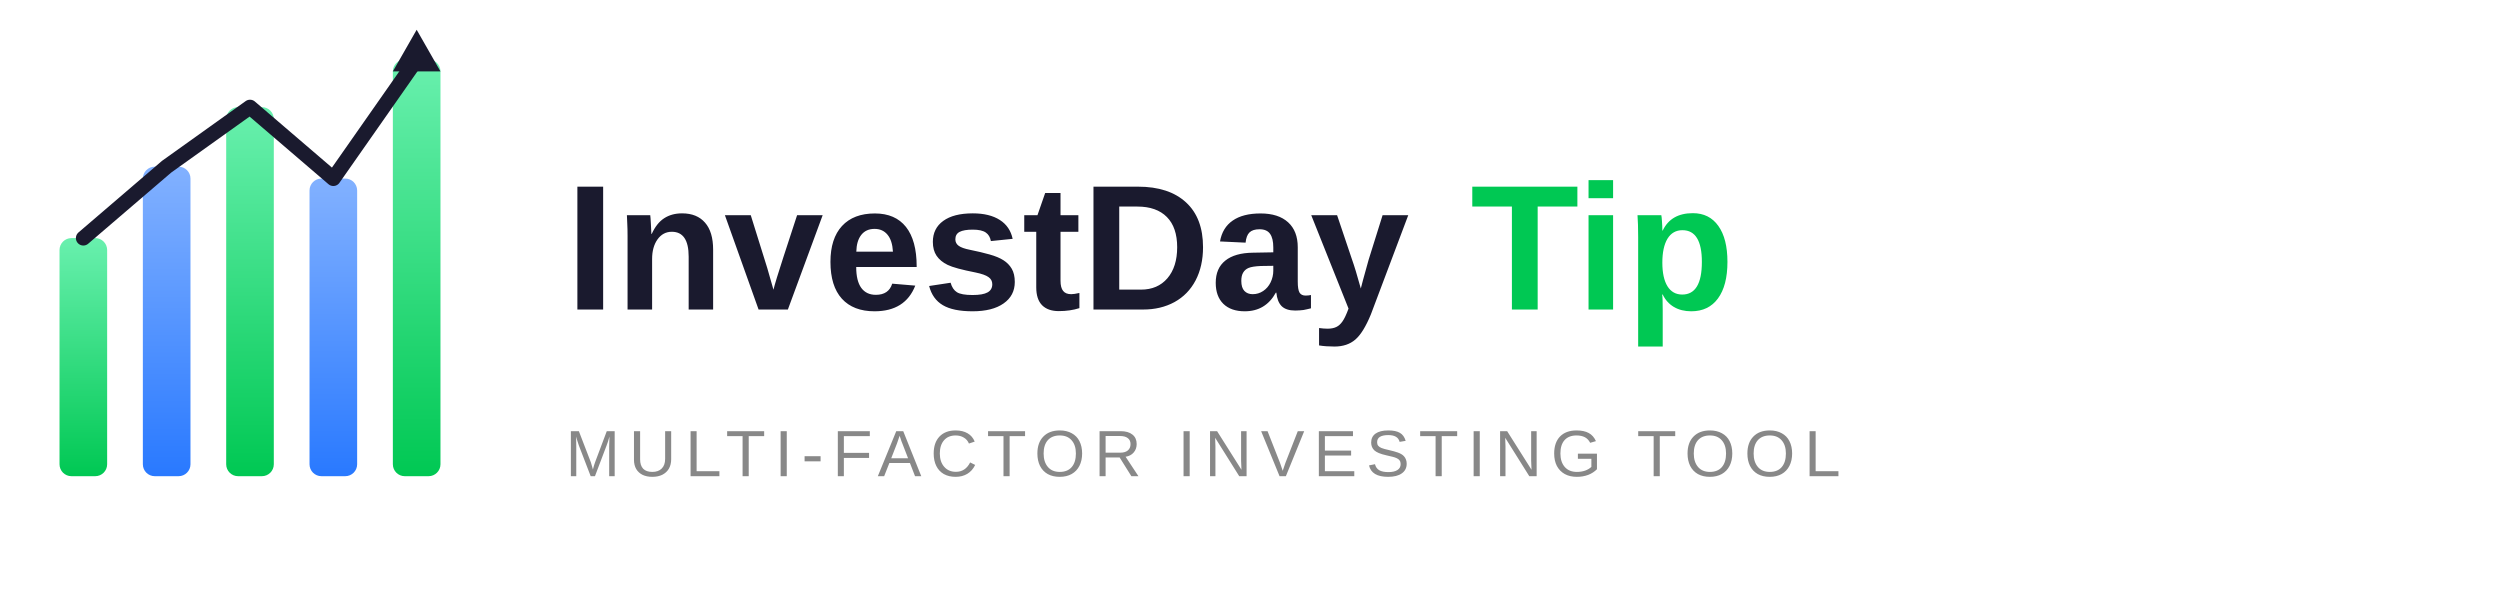
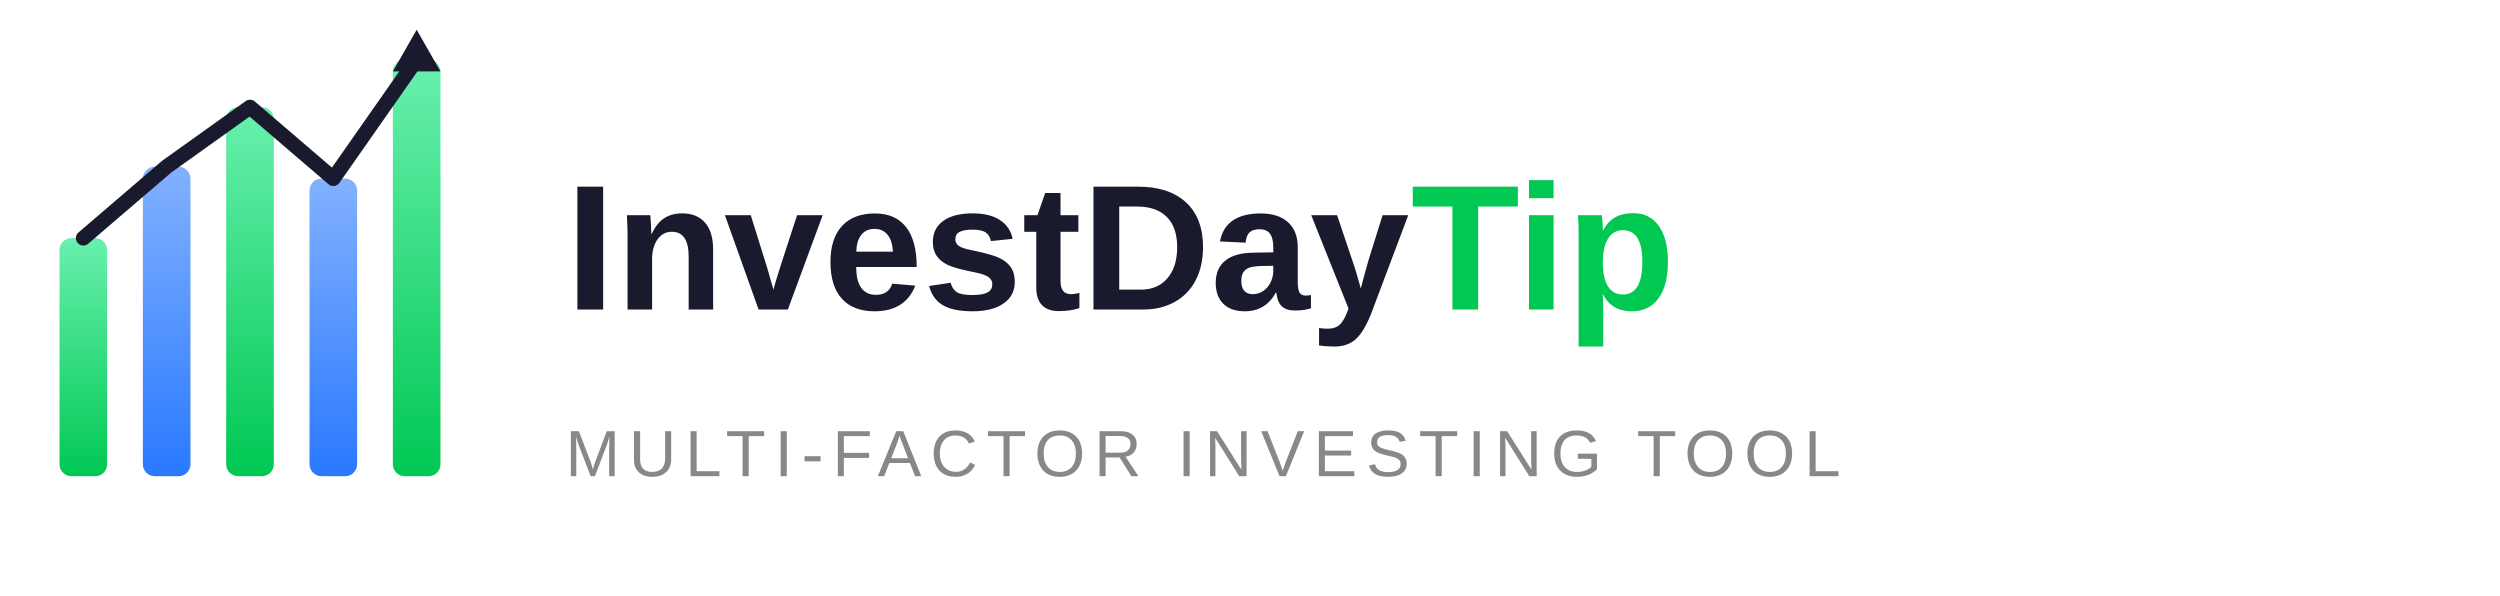
<svg xmlns="http://www.w3.org/2000/svg" viewBox="0 0 420 100" width="420" height="100">
  <defs>
    <linearGradient id="barGrad1" x1="0" y1="1" x2="0" y2="0">
      <stop offset="0%" stop-color="#00c853" />
      <stop offset="100%" stop-color="#69f0ae" />
    </linearGradient>
    <linearGradient id="barGrad2" x1="0" y1="1" x2="0" y2="0">
      <stop offset="0%" stop-color="#2979ff" />
      <stop offset="100%" stop-color="#82b1ff" />
    </linearGradient>
  </defs>
  <rect x="10" y="40" width="8" height="40" rx="2" fill="url(#barGrad1)" />
  <rect x="24" y="28" width="8" height="52" rx="2" fill="url(#barGrad2)" />
  <rect x="38" y="18" width="8" height="62" rx="2" fill="url(#barGrad1)" />
  <rect x="52" y="30" width="8" height="50" rx="2" fill="url(#barGrad2)" />
  <rect x="66" y="10" width="8" height="70" rx="2" fill="url(#barGrad1)" />
  <polyline points="14,40 28,28 42,18 56,30 70,10" fill="none" stroke="#1a1a2e" stroke-width="2.5" stroke-linecap="round" stroke-linejoin="round" />
  <polygon points="66,12 70,5 74,12" fill="#1a1a2e" />
  <text x="95" y="52" font-family="'Segoe UI', 'Helvetica Neue', Arial, sans-serif" font-size="30" font-weight="700" fill="#1a1a2e">InvestDay</text>
-   <text x="247" y="52" font-family="'Segoe UI', 'Helvetica Neue', Arial, sans-serif" font-size="30" font-weight="700" fill="#00c853">Tip</text>
+   <text x="237" y="52" font-family="'Segoe UI', 'Helvetica Neue', Arial, sans-serif" font-size="30" font-weight="700" fill="#00c853">Tip</text>
  <text x="95" y="80" font-family="'Segoe UI', 'Helvetica Neue', Arial, sans-serif" font-size="11" fill="#888" letter-spacing="1.5">MULTI-FACTOR INVESTING TOOL</text>
</svg>
